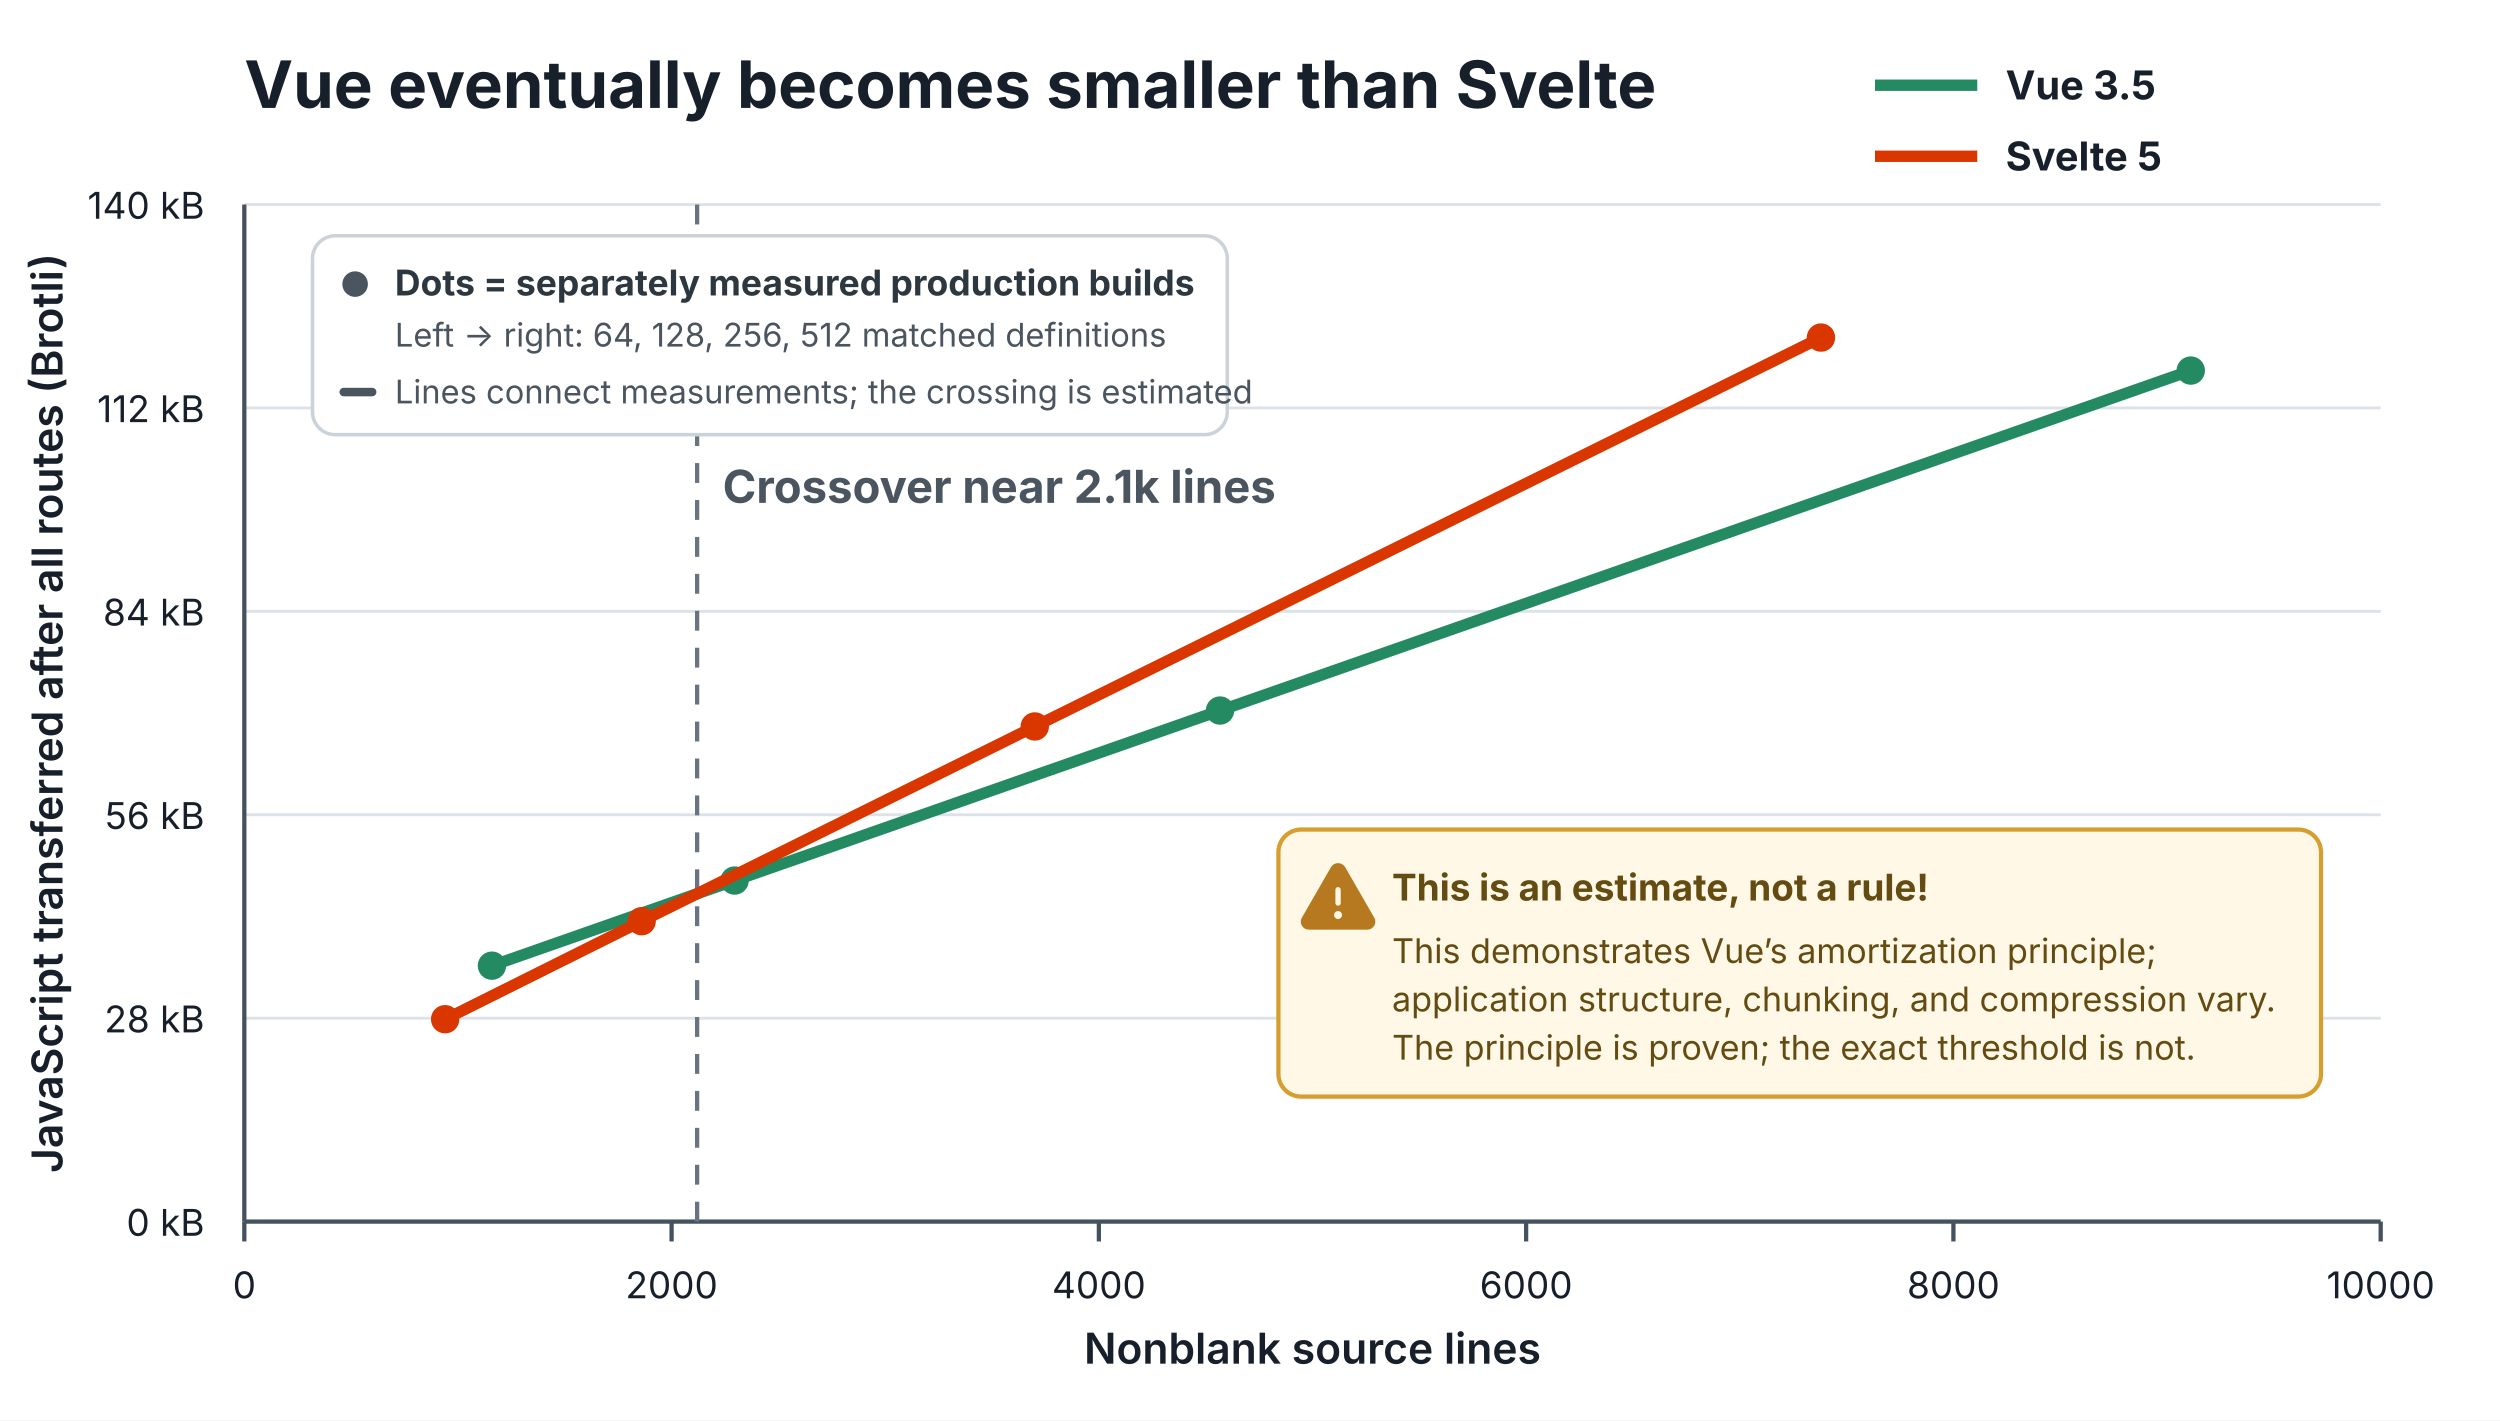
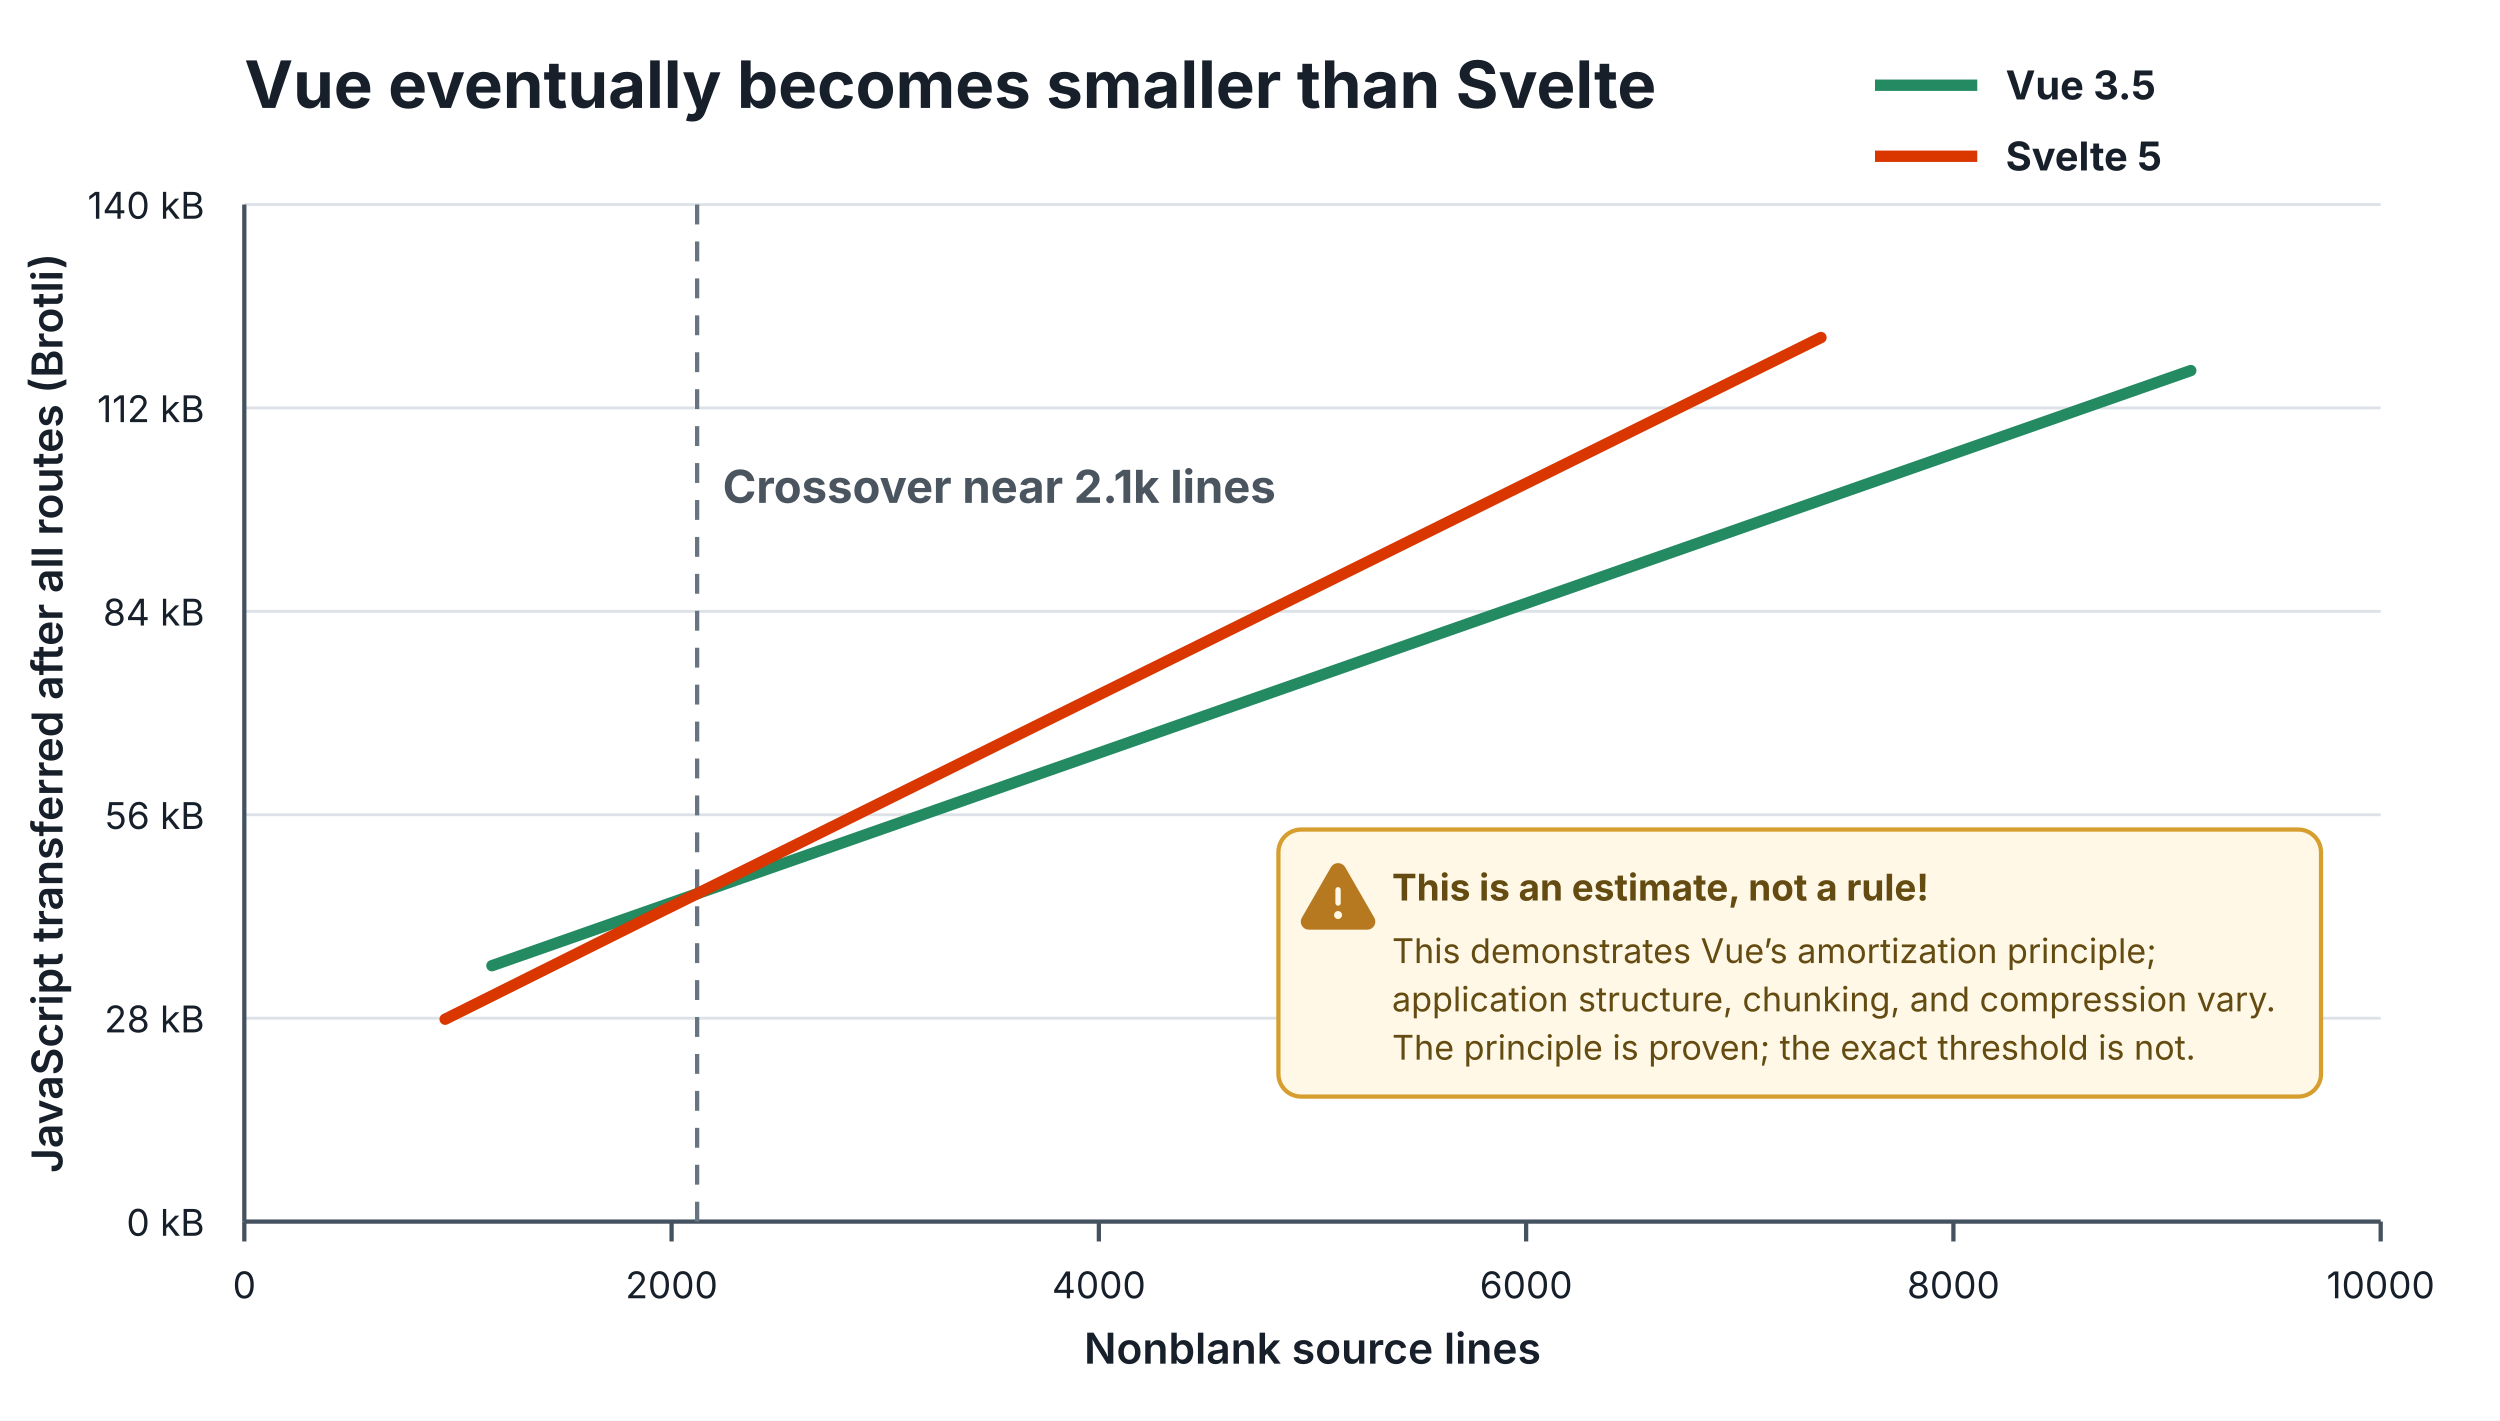
<svg xmlns="http://www.w3.org/2000/svg" width="880" height="500" viewBox="0 0 880 500" role="img" aria-labelledby="title description">
  <style>
    text { font-family: ui-sans-serif, system-ui, -apple-system, BlinkMacSystemFont, "Segoe UI", sans-serif; fill: #17202a; }
    .title { font-size: 23px; font-weight: 700; }
    .axis { stroke: #44515e; stroke-width: 1.5; }
    .grid { stroke: #dce2e7; stroke-width: 1; }
    .tick { font-size: 13px; }
    .label { font-size: 15px; font-weight: 600; }
    .legend { font-size: 14px; font-weight: 650; }
    .marker { stroke: #687481; stroke-width: 1.5; stroke-dasharray: 7 6; }
    .annotation { font-size: 13px; font-weight: 650; fill: #4a5560; }
    .annotation-emphasis { font-size: 16px; font-weight: 725; }
    .callout-box { fill: #fff8e6; stroke: #d69e2e; stroke-width: 1.5; }
    .callout-icon { fill: #b7791f; }
    .callout-title { fill: #644b11; font-size: 13px; font-weight: 750; }
    .callout-text { fill: #644b11; font-size: 12px; }
-     .evidence-box { fill: #ffffff; stroke: #cbd3da; stroke-width: 1.25; }
-     .evidence-dot { fill: #4a5560; }
-     .evidence-line { stroke: #4a5560; stroke-width: 3; stroke-linecap: round; }
-     .evidence-title { fill: #2d3740; font-size: 12.5px; font-weight: 725; }
-     .evidence-text { fill: #4a5560; font-size: 11.5px; }
  </style>
  <rect width="880" height="500" fill="#ffffff" />
  <text x="86" y="38" class="title">Vue eventually becomes smaller than Svelte</text>
  <line x1="660" y1="30" x2="696" y2="30" stroke="#238a62" stroke-width="4" />
  <text x="706" y="35" class="legend">Vue 3.5</text>
  <line x1="660" y1="55" x2="696" y2="55" stroke="#d93600" stroke-width="4" />
  <text x="706" y="60" class="legend">Svelte 5</text>
  <line x1="86" y1="430" x2="838" y2="430" class="grid" />
  <text x="72" y="435" text-anchor="end" class="tick">0 kB</text>
  <line x1="86" y1="358.4" x2="838" y2="358.4" class="grid" />
  <text x="72" y="363.4" text-anchor="end" class="tick">28 kB</text>
  <line x1="86" y1="286.8" x2="838" y2="286.8" class="grid" />
  <text x="72" y="291.8" text-anchor="end" class="tick">56 kB</text>
  <line x1="86" y1="215.2" x2="838" y2="215.2" class="grid" />
  <text x="72" y="220.2" text-anchor="end" class="tick">84 kB</text>
  <line x1="86" y1="143.6" x2="838" y2="143.6" class="grid" />
  <text x="72" y="148.6" text-anchor="end" class="tick">112 kB</text>
  <line x1="86" y1="72" x2="838" y2="72" class="grid" />
  <text x="72" y="77" text-anchor="end" class="tick">140 kB</text>
  <line x1="86" y1="72" x2="86" y2="430" class="axis" />
  <line x1="86" y1="430" x2="838" y2="430" class="axis" />
  <line x1="86" y1="430" x2="86" y2="437" class="axis" />
  <text x="86" y="457" text-anchor="middle" class="tick">0</text>
  <line x1="236.4" y1="430" x2="236.4" y2="437" class="axis" />
  <text x="236.4" y="457" text-anchor="middle" class="tick">2000</text>
  <line x1="386.8" y1="430" x2="386.8" y2="437" class="axis" />
  <text x="386.8" y="457" text-anchor="middle" class="tick">4000</text>
  <line x1="537.2" y1="430" x2="537.2" y2="437" class="axis" />
  <text x="537.2" y="457" text-anchor="middle" class="tick">6000</text>
  <line x1="687.6" y1="430" x2="687.6" y2="437" class="axis" />
  <text x="687.6" y="457" text-anchor="middle" class="tick">8000</text>
  <line x1="838" y1="430" x2="838" y2="437" class="axis" />
  <text x="838" y="457" text-anchor="middle" class="tick">10000</text>
  <line x1="245.39" y1="72" x2="245.39" y2="430" class="marker" />
  <text x="254.39" y="177" text-anchor="start" class="annotation annotation-emphasis">Crossover near 2.1k lines</text>
  <polyline points="173.16,339.92 258.58,309.95 429.44,250.11 771.15,130.44" fill="none" stroke="#238a62" stroke-width="4" stroke-linejoin="round" stroke-linecap="round" />
-   <circle cx="173.16" cy="339.92" r="5" fill="#238a62" />
-   <circle cx="258.58" cy="309.95" r="5" fill="#238a62" />
-   <circle cx="429.44" cy="250.11" r="5" fill="#238a62" />
-   <circle cx="771.15" cy="130.44" r="5" fill="#238a62" />
  <polyline points="156.69,358.76 225.87,324.25 364.24,255.71 640.98,118.82" fill="none" stroke="#d93600" stroke-width="4" stroke-linejoin="round" stroke-linecap="round" />
-   <circle cx="156.69" cy="358.76" r="5" fill="#d93600" />
-   <circle cx="225.87" cy="324.25" r="5" fill="#d93600" />
-   <circle cx="364.24" cy="255.71" r="5" fill="#d93600" />
-   <circle cx="640.98" cy="118.82" r="5" fill="#d93600" />
-   <g transform="translate(110 83)">
-     <rect width="322" height="70" rx="8" class="evidence-box" />
-     <circle cx="15" cy="17" r="4.5" class="evidence-dot" />
-     <text x="29" y="21" class="evidence-title">Dots = separately measured production builds</text>
-     <text x="29" y="39" class="evidence-text">Left → right: 64, 128, 256, 512 matched definitions</text>
-     <line x1="11" y1="55" x2="21" y2="55" class="evidence-line" />
-     <text x="29" y="59" class="evidence-text">Lines connect measurements; the crossing is estimated</text>
-   </g>
  <g transform="translate(450 292)">
    <rect width="367" height="94" rx="8" class="callout-box" />
    <g transform="translate(6 9) scale(0.1171875)" class="callout-icon">
      <path d="M236.8,188.09,149.35,36.22h0a24.76,24.76,0,0,0-42.7,0L19.2,188.09a23.51,23.51,0,0,0,0,23.72A24.35,24.35,0,0,0,40.55,224h174.9a24.35,24.35,0,0,0,21.33-12.19A23.51,23.51,0,0,0,236.8,188.09ZM120,104a8,8,0,0,1,16,0v40a8,8,0,0,1-16,0Zm8,88a12,12,0,1,1,12-12A12,12,0,0,1,128,192Z" />
    </g>
    <text x="40" y="25" class="callout-title">This is an estimate, not a rule!</text>
    <text x="40" y="47" class="callout-text">This demonstrates Vue’s amortization principle;</text>
    <text x="40" y="64" class="callout-text">application structure, chunking, and compression vary.</text>
    <text x="40" y="81" class="callout-text">The principle is proven; the exact threshold is not.</text>
  </g>
  <text x="462" y="480" text-anchor="middle" class="label">Nonblank source lines</text>
  <text x="22" y="251" text-anchor="middle" transform="rotate(-90 22 251)" class="label">JavaScript transferred after all routes (Brotli)</text>
</svg>
